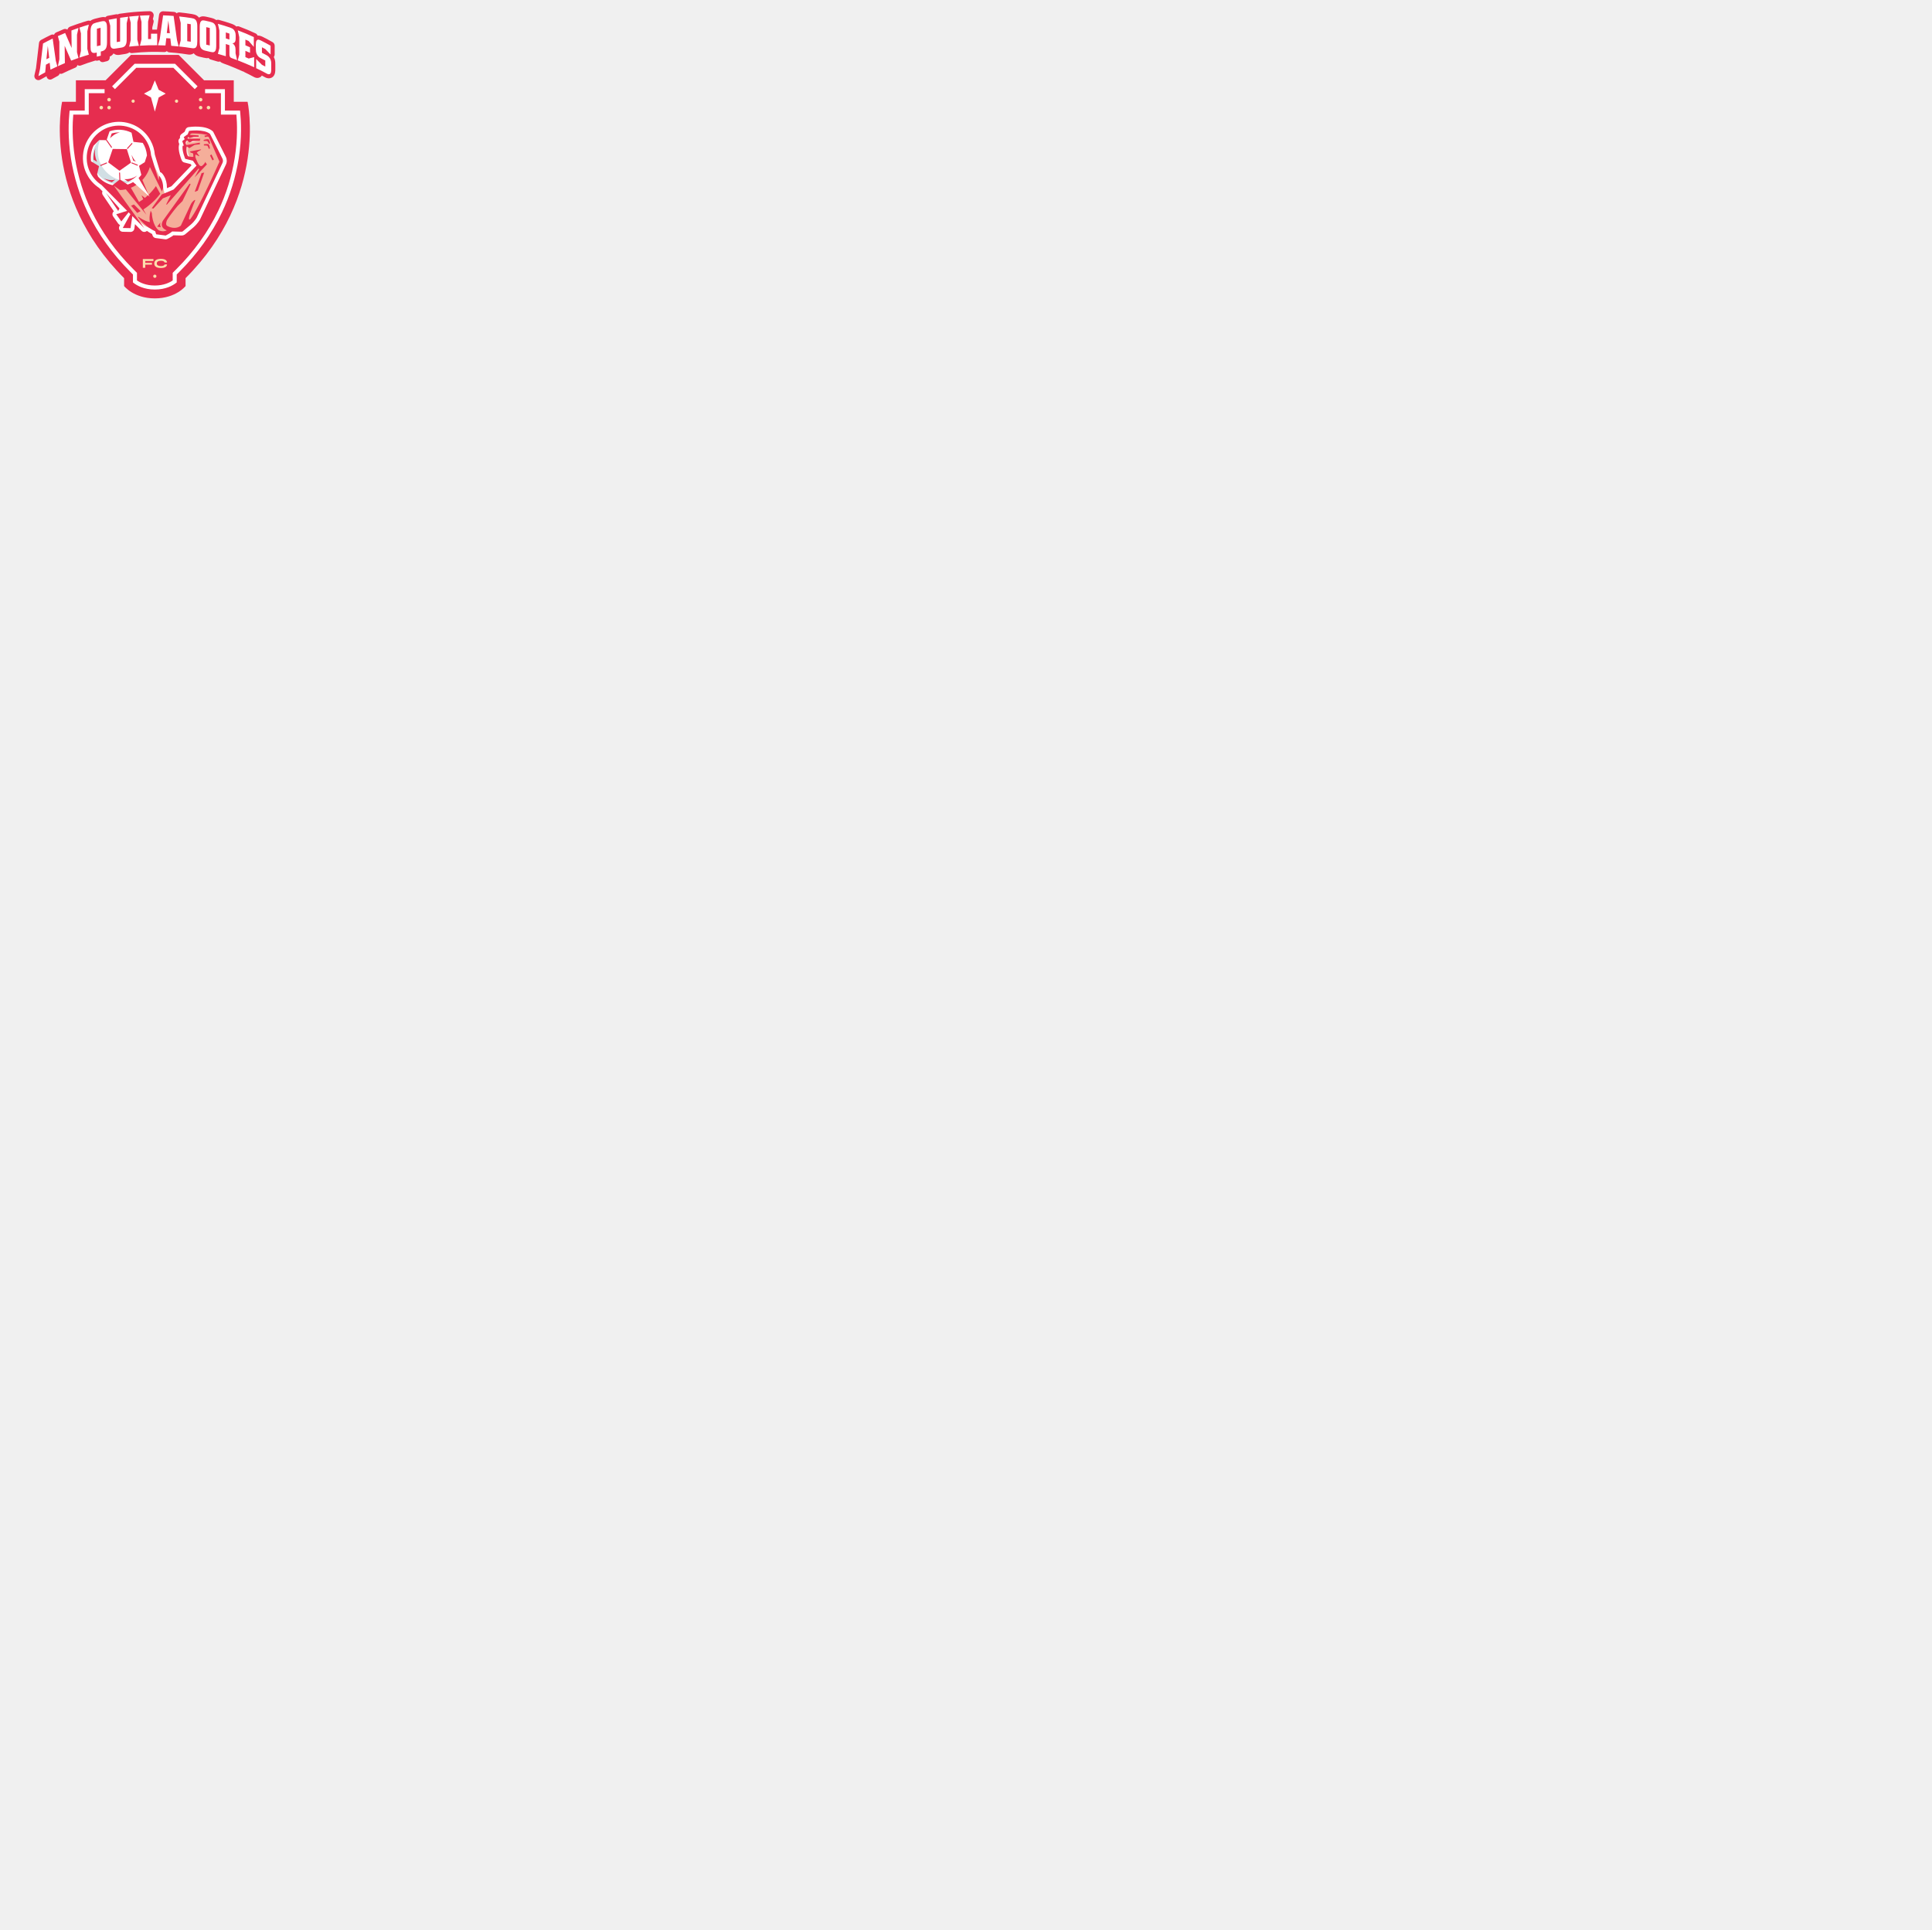
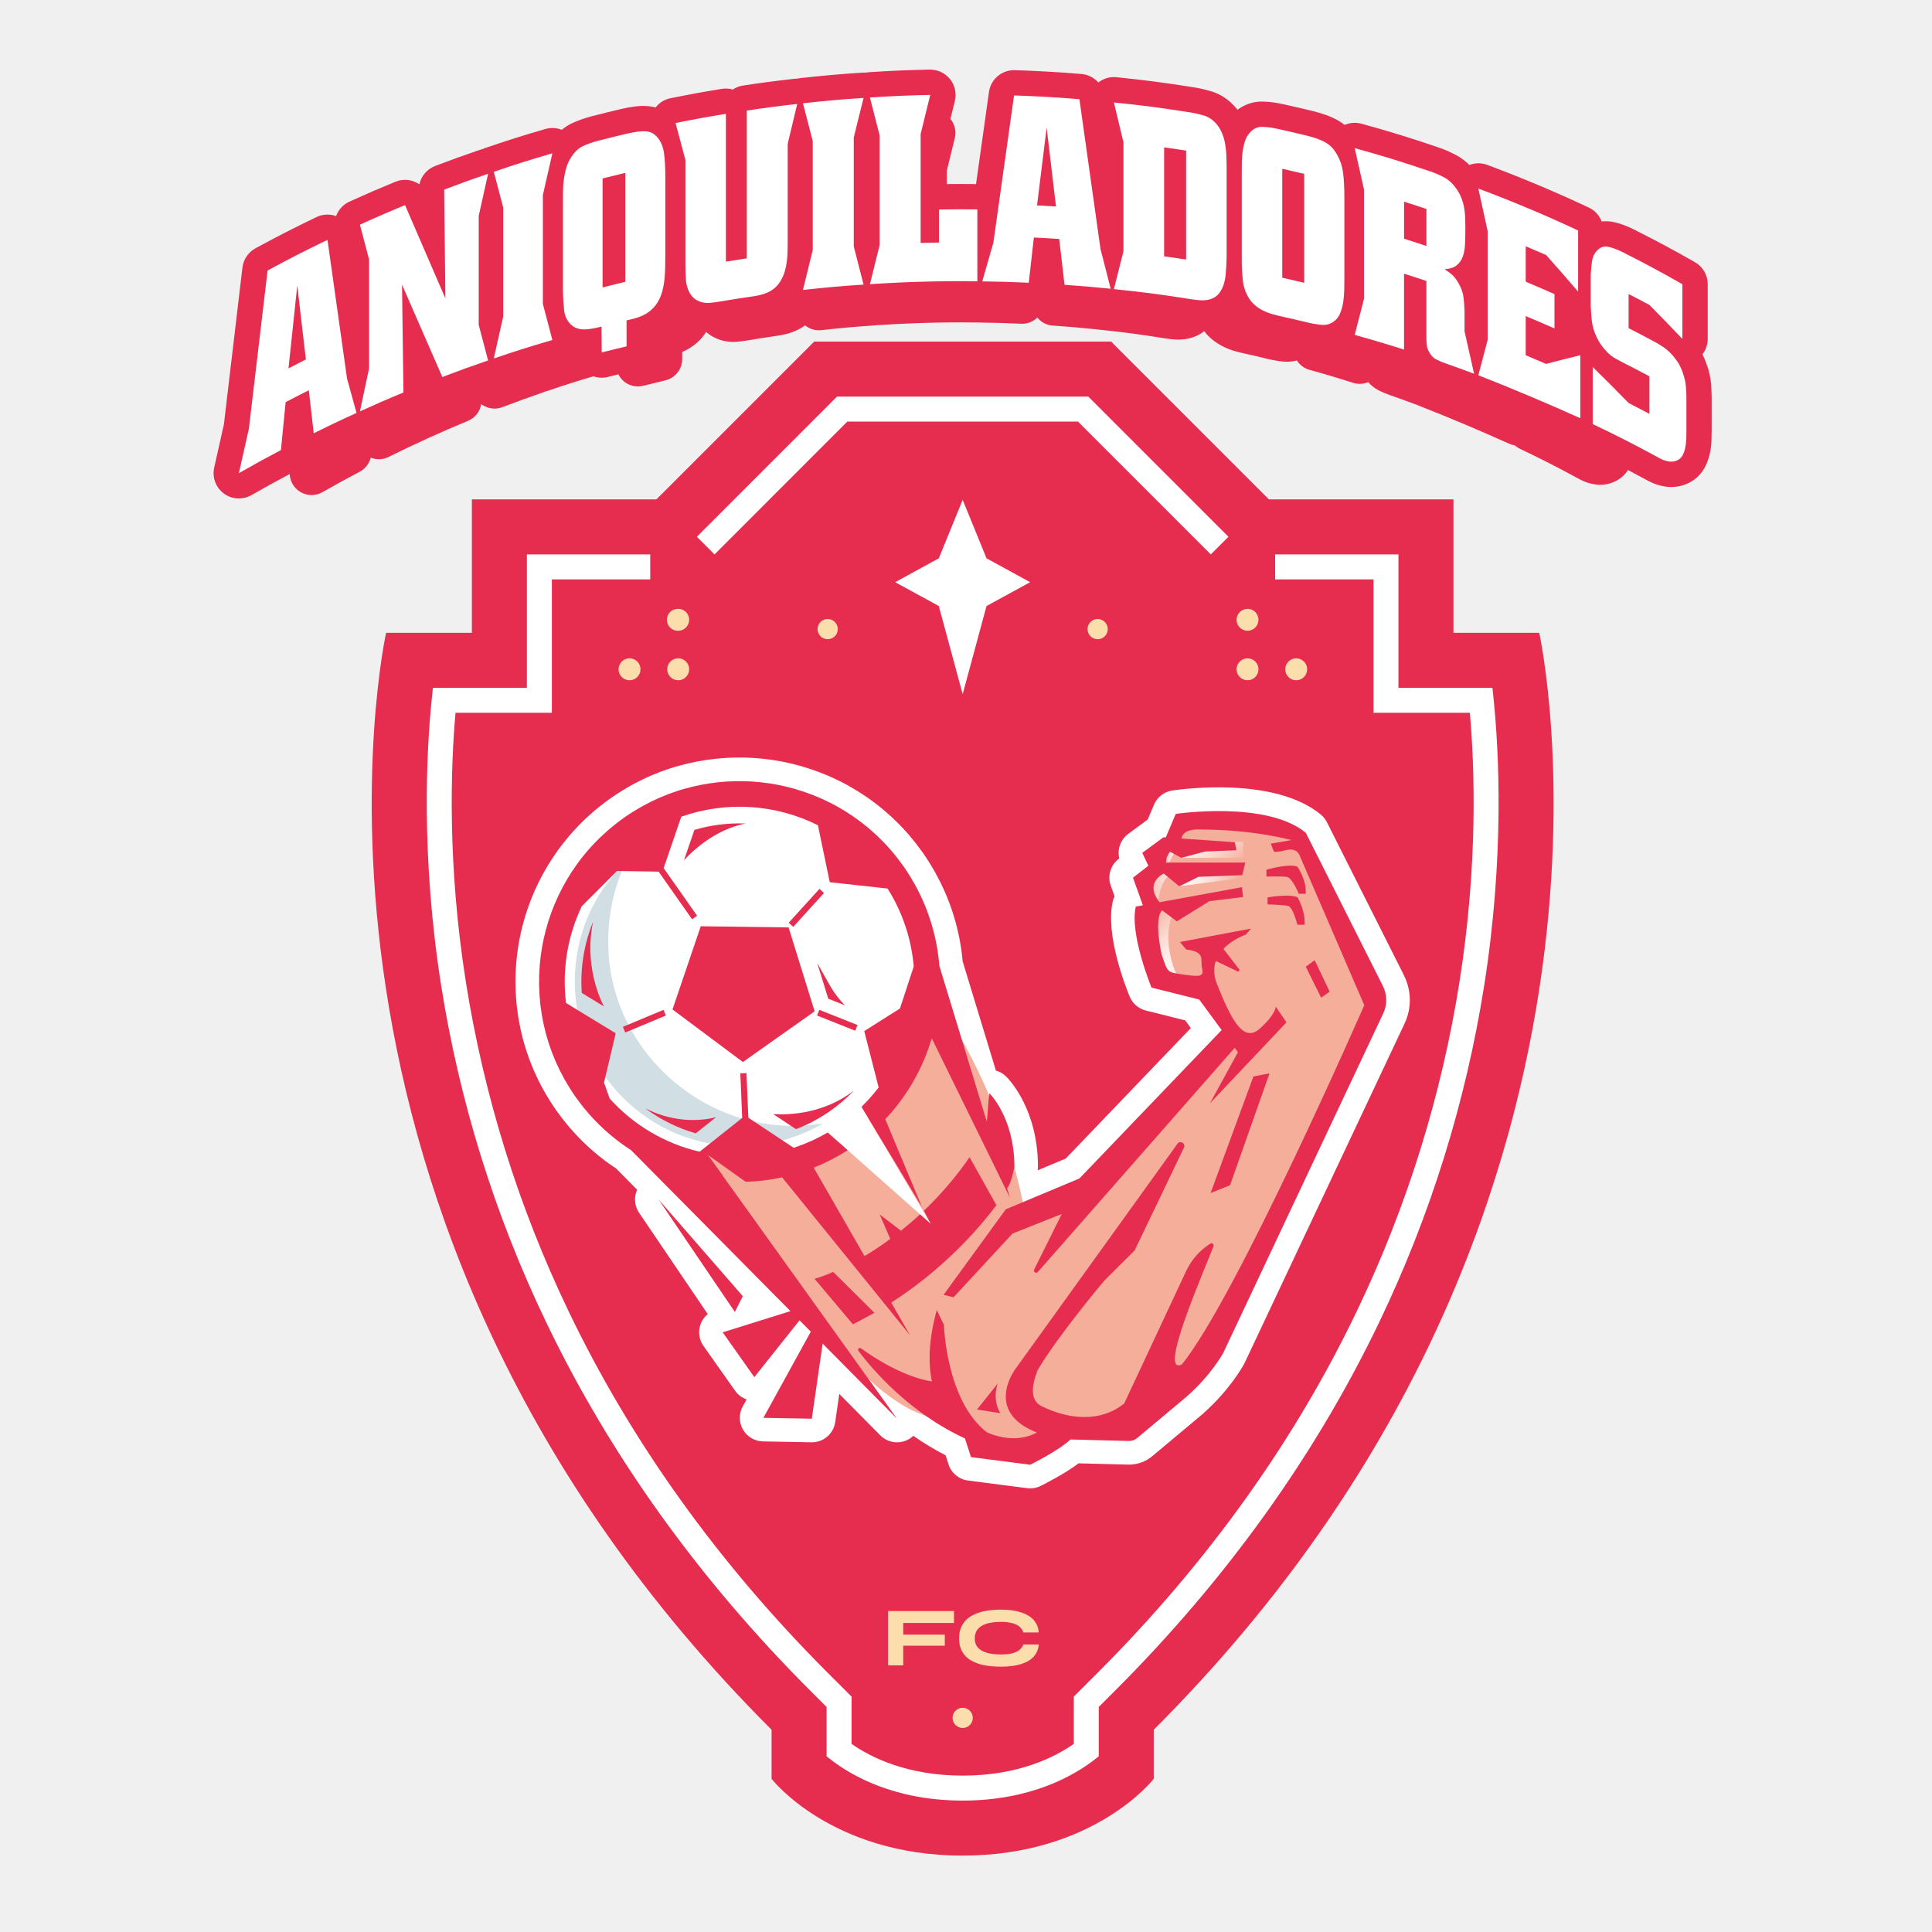
- <svg xmlns="http://www.w3.org/2000/svg" width="1001" height="1000" fill="none">
+ <svg xmlns="http://www.w3.org/2000/svg" width="161" height="161" fill="none">
  <g clip-path="url(#a)">
    <path fill="#E62D4F" d="M80.222 154.632c10.976 0 15.924-6.395 15.924-6.395v-4.093c42.867-42.867 32.124-91.41 32.124-91.41h-7.148v-11.12h-15.38l-13.15-13.15h-24.74l-13.15 13.15H39.323v11.12h-7.149s-10.744 48.543 32.124 91.412v4.093s4.947 6.395 15.923 6.395l.001-.002Z" />
    <path fill="#fff" d="m116.971 81.224-6.398-12.712a1.997 1.997 0 0 0-.506-.633c-3.848-3.175-11.52-2.131-12.38-2.002a1.971 1.971 0 0 0-1.52 1.18l-.527 1.241-1.617 1.189a1.966 1.966 0 0 0-.748 2.048l-.065.051a1.968 1.968 0 0 0-.647 2.218l.317.883a1.963 1.963 0 0 0-.145.408c-.65 2.761 1.056 7.11 1.404 7.955a1.973 1.973 0 0 0 1.341 1.158l3.288.824.469.639-10.426 10.875-2.342.98c.016-.1.027-.202.027-.305 0-4.75-2.377-7.241-2.648-7.509a1.985 1.985 0 0 0-.856-.497l-2.771-9.104a18.453 18.453 0 0 0-2.17-7.187 1.965 1.965 0 0 0-.124-.23c-.112-.2-.23-.398-.35-.593l-.04-.067-.098-.163a18.497 18.497 0 0 0-.54-.815l-.025-.035c-.154-.217-.314-.43-.472-.637l-.157-.2c-.142-.179-.286-.355-.432-.526l-.112-.133a18.01 18.01 0 0 0-.55-.605l-.16-.164a17.88 17.88 0 0 0-.463-.458l-.15-.144a17.303 17.303 0 0 0-.602-.54c-.035-.031-.072-.062-.109-.092l-.024-.02a19.056 19.056 0 0 0-.515-.417 16.722 16.722 0 0 0-.832-.616l-.05-.033a18.34 18.34 0 0 0-.638-.421l-.185-.115a19.576 19.576 0 0 0-.623-.368l-.081-.048a17.295 17.295 0 0 0-.844-.44l-.052-.026a18.005 18.005 0 0 0-.586-.274l-.243-.108a1.318 1.318 0 0 0-.101-.04 18.74 18.74 0 0 0-12.307-.783 3.911 3.911 0 0 0-.363.103l-.138.043a12.26 12.26 0 0 0-.878.296l-.036.013c-.05.016-.097.033-.144.05-.256.098-.52.206-.785.32l-.16.071-.067.03a14.72 14.72 0 0 0-.832.399 16.189 16.189 0 0 0-.784.42c-.181.103-.36.21-.535.32l-.059.036a20.04 20.04 0 0 0-.907.595 17.822 17.822 0 0 0-.88.661l-.048.038a15.803 15.803 0 0 0-.715.6c-.14.124-.276.248-.41.373-.082.077-.163.152-.242.229-.139.136-.275.274-.408.411l-.054.056a18.217 18.217 0 0 0-.7.771c-.04.045-.076.09-.113.136l-.041.052c-.13.155-.258.31-.384.472-.058.075-.114.148-.17.224l-.091.12c-.047.059-.091.12-.136.18-.027.037-.051.076-.077.114a18.71 18.71 0 0 0-3.334 13.133c.027.217.057.435.09.657l.028.167a18.237 18.237 0 0 0 .346 1.61l.033.135c.07.261.147.52.229.78l.06.179c.071.22.148.441.226.653l.055.145c.099.263.206.525.317.781l.05.114c.102.23.209.459.32.686l.068.136a17.677 17.677 0 0 0 .856 1.528l.08.126c.18.285.338.522.5.752.025.037.052.072.08.108a18.767 18.767 0 0 0 .663.873l.03.037c.14.173.282.342.426.509l.018.022a2.497 2.497 0 0 0 .197.22 18.542 18.542 0 0 0 3.584 3.086l1.744 1.761a1.967 1.967 0 0 0 .161 1.919l5.723 8.445a1.965 1.965 0 0 0-.358 2.652l2.637 3.735c.238.339.576.589.957.723l-.32.582a1.967 1.967 0 0 0 1.688 2.917l4.035.075h.037c.976 0 1.808-.716 1.947-1.686l.339-2.344 3.413 3.446a1.964 1.964 0 0 0 2.669.12c.028-.024.056-.051.083-.076a23.095 23.095 0 0 0 2.694 1.622l.242.754a1.97 1.97 0 0 0 1.622 1.35l4.936.637a1.952 1.952 0 0 0 1.125-.189c.368-.182 1.98-1 3.162-1.882l4.128.106a3.017 3.017 0 0 0 2.004-.699l3.658-3.061c.149-.12.293-.242.434-.363l.062-.051c.038-.032.075-.066.11-.1 2.252-2.001 3.344-4.022 3.391-4.108.016-.029.03-.06.045-.088l13.334-28.296a4.576 4.576 0 0 0-.085-4.055l.003-.005Z" />
    <path fill="#E62D4F" d="M142.599 32.07a6.608 6.608 0 0 0-.376-1.708 7.01 7.01 0 0 0-.351-.834c.279-.361.437-.81.437-1.286V23.68c0-.76-.408-1.46-1.07-1.835-2-1.133-3.05-1.696-5.106-2.736a7.193 7.193 0 0 0-1.595-.59c-.36-.085-.717-.1-1.064-.061a2.112 2.112 0 0 0-1.069-1.159 112.179 112.179 0 0 0-8.472-3.561 2.117 2.117 0 0 0-1.488.01 4.635 4.635 0 0 0-1.064-.802 9.543 9.543 0 0 0-1.48-.65 104.672 104.672 0 0 0-6.442-1.986 2.093 2.093 0 0 0-1.404.101 4.275 4.275 0 0 0-.512-.348 6.322 6.322 0 0 0-1.052-.484 11.598 11.598 0 0 0-1.155-.34c-.971-.236-1.478-.352-2.464-.57a8.81 8.81 0 0 0-1.633-.205c-.77-.02-1.498.22-2.114.685l-.037-.05-.035-.043c-.6-.725-1.318-1.213-2.141-1.454-.496-.146-.98-.255-1.443-.328-2.545-.4-3.867-.573-6.429-.84a2.123 2.123 0 0 0-1.515.44 2.097 2.097 0 0 0-1.405-.707 104.663 104.663 0 0 0-5.542-.32 2.112 2.112 0 0 0-2.163 1.814l-1.079 7.678c-.958-.008-1.584-.01-2.436 0v-1.113l.667-2.717a1.827 1.827 0 0 0-.35-1.58l-.015-.017.368-1.5a2.106 2.106 0 0 0-.403-1.821 2.124 2.124 0 0 0-1.693-.79c-2.03.044-3.082.089-5.112.218-.09.007-.18.02-.267.036a1.975 1.975 0 0 0-.275 0c-2.044.139-3.1.232-5.138.456-.082.01-.162.024-.242.041-.081 0-.163.003-.245.013-1.699.194-2.577.309-4.273.563a2.126 2.126 0 0 0-.856.33 2.13 2.13 0 0 0-.917-.053c-1.696.278-2.573.438-4.267.778-.498.099-.94.374-1.248.77a3.53 3.53 0 0 0-.542-.102 5.332 5.332 0 0 0-1.169.02 10.64 10.64 0 0 0-1.177.216c-.98.232-1.486.356-2.456.606a9.868 9.868 0 0 0-1.571.553c-.324.146-.626.34-.906.572a2.11 2.11 0 0 0-1.373-.067c-1.984.58-3.005.902-4.968 1.568-.081.027-.16.062-.236.099a1.962 1.962 0 0 0-.248.067c-1.49.512-2.257.789-3.725 1.347a2.112 2.112 0 0 0-1.314 1.528 2.107 2.107 0 0 0-2.003-.213c-1.528.63-2.315.972-3.826 1.656a2.101 2.101 0 0 0-1.112 1.205 2.105 2.105 0 0 0-1.635.082c-2.042.987-3.086 1.52-5.078 2.598a2.11 2.11 0 0 0-1.092 1.607c-.516 4.356-1.031 8.711-1.545 13.068l-.808 3.605a2.108 2.108 0 0 0 3.102 2.293 95.208 95.208 0 0 1 3.19-1.755 1.827 1.827 0 0 0 2.729 1.51 88.44 88.44 0 0 1 3.099-1.7c.464-.245.798-.678.922-1.18.48.194 1.025.176 1.494-.058a87.121 87.121 0 0 1 3.155-1.5c.032-.015.06-.036.09-.052.053-.017.107-.038.158-.062a91.038 91.038 0 0 1 3.208-1.392 1.826 1.826 0 0 0 1.104-1.397c.488.373 1.15.49 1.763.256a90.69 90.69 0 0 1 3.373-1.222c.077-.026.149-.058.22-.093.068-.014.135-.029.203-.051a85.954 85.954 0 0 1 3.79-1.208 2.099 2.099 0 0 0 1.214.054l.866-.217a1.814 1.814 0 0 0 1.633 1.01c.15 0 .303-.018.452-.057.73-.185 1.096-.275 1.828-.45a1.828 1.828 0 0 0 1.407-1.778v-.586a4.61 4.61 0 0 0 1.189-.738c.304-.257.574-.574.808-.934.123.109.25.211.387.296.33.206.675.354 1.029.437.283.067.56.1.82.1h.08a3.84 3.84 0 0 0 .557-.047.691.691 0 0 1 .075-.01c.127-.011.255-.027.378-.048a84.38 84.38 0 0 1 2.587-.406c.251-.037.501-.085.741-.145a4.87 4.87 0 0 0 .891-.312c.245-.113.479-.252.7-.414a1.822 1.822 0 0 0 1.353.402 88.848 88.848 0 0 1 4.467-.397c.08-.005.16-.018.239-.034.038.004.078.007.117.007.038 0 .081 0 .123-.005a97.945 97.945 0 0 1 7.905-.211h.026c.057 0 .115-.003.171-.008.056.006.114.01.171.012 1.381.02 2.055.039 3.427.101a1.815 1.815 0 0 0 1.353-.512c.31.378.767.628 1.284.664 1.368.096 2.037.152 3.402.291.041.005.082.005.123.007.037.006.074.014.112.018a88.7 88.7 0 0 1 5.651.739c.232.037.472.067.717.093a4.267 4.267 0 0 0 1.034-.02 3.588 3.588 0 0 0 1.115-.353c.166-.085.32-.19.469-.307.195.256.412.486.652.681.303.246.629.456.97.622.315.154.64.277.966.367.25.069.49.13.719.18.779.173 1.169.265 1.987.463.402.098.824.17 1.256.215a3.162 3.162 0 0 0 1.171-.088c.234.367.599.654 1.05.78a85.88 85.88 0 0 1 3.635 1.084c.418.132.864.108 1.259-.058.234.266.507.486.813.651.283.152.642.306 1.098.466.8.28 1.19.422 1.992.723.041.016.084.022.126.035.053.027.107.053.165.075a166.913 166.913 0 0 1 7.558 3.184c.151.068.306.112.464.136.128.114.272.212.431.287a90.384 90.384 0 0 1 4.552 2.31l.435.235c.398.216.832.359 1.291.424.134.02.269.03.402.03a2.9 2.9 0 0 0 1.454-.395c.35-.201.64-.481.872-.835a187.648 187.648 0 0 1 1.683.901c.451.245.943.408 1.464.482a3.31 3.31 0 0 0 2.111-.414c.763-.44 1.281-1.197 1.54-2.254a6.263 6.263 0 0 0 .156-1.168c.011-.292.017-.587.017-.88v-2.511c0-.415-.016-.837-.045-1.255l.004-.002Z" />
    <path fill="#fff" d="M27.29 19.989c.542 3.85 1.084 7.697 1.628 11.547.317 1.149.476 1.723.792 2.875a99.349 99.349 0 0 0-3.566 1.698l-.408-3.587c-.776.388-1.163.587-1.934.99l-.39 3.994c-1.41.744-2.111 1.13-3.503 1.923.332-1.485.497-2.227.832-3.709.517-4.392 1.037-8.784 1.558-13.176 1.98-1.07 2.978-1.58 4.992-2.554l-.002-.001Zm-3.247 10.707c.578-.3.867-.448 1.447-.74l-.717-6.16-.732 6.9h.002ZM39.891 17.99v9.079l.783 2.968c-1.533.526-2.295.803-3.813 1.382a4663.834 4663.834 0 0 0-3.358-7.696l.116 8.986a100.38 100.38 0 0 0-3.625 1.573l.761-3.583v-9.078l-.761-2.898a102.125 102.125 0 0 1 3.76-1.629c1.123 2.59 2.243 5.18 3.361 7.772l-.1-9.063c1.457-.553 2.19-.819 3.66-1.323l-.782 3.51h-.002ZM46.032 12.776l-.792 3.474v9.078l.792 3.005c-1.963.575-2.94.883-4.883 1.541.313-1.402.47-2.102.785-3.502v-9.079c-.313-1.192-.47-1.787-.785-2.976 1.942-.659 2.92-.966 4.883-1.54ZM55.44 21.335c0 .294-.003.606-.008.939-.006.331-.026.667-.06 1.005-.036.337-.097.67-.185.996a3.44 3.44 0 0 1-.376.895c-.163.27-.349.493-.558.672-.21.177-.427.321-.654.432-.228.109-.46.195-.698.257a33.06 33.06 0 0 1-.688.172v2.16c-.829.195-1.242.297-2.067.507l-.018-2.155c-.208.052-.432.104-.667.15-.237.046-.47.077-.7.086-.231.01-.45-.019-.659-.086a1.448 1.448 0 0 1-.57-.36 1.954 1.954 0 0 1-.525-1.174c-.052-.47-.084-.968-.095-1.495v-7.624c0-.278.003-.57.008-.873a8.04 8.04 0 0 1 .069-.901c.04-.298.1-.594.18-.888a3.25 3.25 0 0 1 .364-.84c.3-.509.651-.856 1.054-1.039a7.507 7.507 0 0 1 1.23-.433c.964-.248 1.447-.368 2.415-.597.36-.085.674-.142.94-.174.268-.032.503-.037.707-.016.203.02.38.078.532.17.15.09.291.22.42.383.127.163.233.344.315.54.081.195.142.428.184.699.04.27.07.58.088.93.017.348.025.751.025 1.206v6.456h-.003Zm-5.225-6.463v9.079a108.98 108.98 0 0 1 1.894-.466v-9.078c-.759.18-1.138.273-1.895.465ZM60.491 9.487v12.318c.696-.114 1.045-.17 1.742-.274V9.215a97.958 97.958 0 0 1 4.202-.552l-.795 3.332v8.132c0 .264-.003.537-.01.816a8.838 8.838 0 0 1-.062.856 4.85 4.85 0 0 1-.176.836 3.464 3.464 0 0 1-.336.759 2.35 2.35 0 0 1-.495.603 2.562 2.562 0 0 1-.564.362 3.33 3.33 0 0 1-.618.216 6.838 6.838 0 0 1-.635.123c-1.171.17-1.755.262-2.922.459a3.244 3.244 0 0 1-.246.032c-.082.006-.17.018-.264.034-.07.012-.18.02-.325.024a1.924 1.924 0 0 1-.483-.058 1.816 1.816 0 0 1-.536-.232 1.505 1.505 0 0 1-.482-.526 2.632 2.632 0 0 1-.332-1.204c-.025-.457-.036-.9-.036-1.326v-8.573l-.822-3.077c1.673-.334 2.512-.488 4.194-.763l.001-.001ZM71.963 8.159l-.816 3.297v9.079l.816 3.18c-2.022.138-3.032.228-5.05.448l.815-3.326V11.76l-.814-3.152a98.904 98.904 0 0 1 5.05-.448V8.16ZM77.52 7.91l-.8 3.258v9.079c.611-.018.917-.024 1.528-.034V17.46c1.28-.021 1.92-.023 3.198-.01v5.994a110.69 110.69 0 0 0-8.953.238l.816-3.288v-9.078l-.816-3.19c2.008-.129 3.014-.172 5.025-.217h.002ZM89.952 8.269c.586 4.157 1.17 8.313 1.754 12.472l.85 3.323a99.899 99.899 0 0 0-3.846-.33l-.443-3.82a103.77 103.77 0 0 0-2.112-.122l-.425 3.77c-1.55-.07-2.324-.093-3.874-.114l.925-3.224 1.723-12.27c2.18.076 3.272.139 5.448.313v.002Zm-3.531 8.848c.632.032.947.05 1.579.091l-.78-6.571-.8 6.48ZM99.143 9.357c.376.06.768.149 1.179.269.409.12.779.379 1.107.774.187.239.336.504.448.797.11.291.19.594.237.902.046.31.077.621.088.931.011.31.017.613.017.908v7.272c0 .528-.025 1.081-.078 1.66-.053.578-.208 1.064-.466 1.458a1.421 1.421 0 0 1-.518.482c-.194.099-.395.163-.606.193-.212.03-.431.034-.66.012a11.49 11.49 0 0 1-.676-.087c-2.55-.402-3.828-.57-6.39-.835l.796-3.154v-9.078c-.318-1.331-.478-1.995-.797-3.325 2.535.264 3.8.429 6.32.826l-.001-.005ZM97.01 12.28v9.079c.734.102 1.1.155 1.833.268V12.55c-.732-.114-1.099-.166-1.833-.269ZM112.031 23.013c0 .337-.003.693-.008 1.065a8.3 8.3 0 0 1-.087 1.079 4.052 4.052 0 0 1-.259.955 1.568 1.568 0 0 1-.545.693 1.474 1.474 0 0 1-1.04.26 8.52 8.52 0 0 1-1.13-.191c-.898-.218-1.346-.322-2.246-.523a13.04 13.04 0 0 1-.698-.177 4.273 4.273 0 0 1-.725-.275 3.556 3.556 0 0 1-.681-.438 2.58 2.58 0 0 1-.568-.666 3.495 3.495 0 0 1-.474-1.393 20.077 20.077 0 0 1-.088-1.472v-7.624c0-.279.003-.568.008-.87.006-.298.029-.588.07-.866.04-.279.103-.546.184-.802a1.87 1.87 0 0 1 .368-.666c.304-.364.66-.542 1.068-.53.408.01.82.063 1.24.156.969.215 1.454.325 2.42.56.359.086.672.18.938.275.266.096.501.204.702.322.202.118.38.26.528.422.151.163.29.359.416.584.127.224.231.455.312.69.08.234.141.498.183.787.04.29.069.614.086.971.018.357.026.763.026 1.22v6.456-.002Zm-5.176-8.949v9.078c.733.165 1.097.25 1.829.425v-9.079a92.558 92.558 0 0 0-1.829-.424ZM119.226 14.295c.385.131.769.299 1.149.505.379.207.721.535 1.027.981.169.251.302.506.398.762.096.254.167.512.211.771.045.26.074.523.085.792.011.269.018.534.018.8 0 .515-.008.98-.026 1.402-.017.42-.081.782-.195 1.086a1.625 1.625 0 0 1-.517.728c-.232.18-.557.285-.976.315a.508.508 0 0 0 .128.1c.04.02.077.044.111.071.089.061.224.167.398.319.174.15.346.387.517.693.217.387.361.774.406 1.15.045.376.074.765.085 1.166v1.676l.795 3.532c-.899-.336-1.35-.499-2.254-.817a6.614 6.614 0 0 1-.927-.387c-.22-.12-.4-.306-.536-.557a1.534 1.534 0 0 1-.204-.498 4.074 4.074 0 0 1-.052-.755v-4.715a85.78 85.78 0 0 0-1.864-.607v6.325a103.063 103.063 0 0 0-4.11-1.224l.776-3.02v-9.087l-.776-3.46c2.549.711 3.816 1.102 6.331 1.953h.002Zm-2.221 5.597c.747.236 1.12.358 1.864.606v-3.085a87.594 87.594 0 0 0-1.864-.606v3.085ZM131.509 19.21V24.3a221.791 221.791 0 0 0-2.666-3.051 95.806 95.806 0 0 0-1.699-.725v2.952c.962.402 1.442.608 2.397 1.032v2.864a97.262 97.262 0 0 0-2.397-1.032v3.26c.682.286 1.021.431 1.699.726 1.144-.304 1.714-.448 2.847-.72v5.245a185.571 185.571 0 0 0-8.495-3.58l.776-2.944V19.25l-.776-3.536a110.625 110.625 0 0 1 8.314 3.494v.002ZM140.198 28.242a181.014 181.014 0 0 0-2.747-2.832 93.383 93.383 0 0 0-1.734-.906v2.843c.838.43 1.256.65 2.089 1.096l.274.147c.096.053.195.122.29.18.059.036.171.104.321.208.151.104.317.248.498.428.182.181.369.407.561.677.192.269.349.602.48.976.143.405.237.795.264 1.163.028.368.04.736.04 1.103v2.512c0 .264-.004.53-.016.795a4.16 4.16 0 0 1-.096.749c-.116.477-.297.785-.544.926-.246.141-.502.192-.769.155a2.217 2.217 0 0 1-.747-.244l-.492-.266a100.924 100.924 0 0 0-5.144-2.611v-4.76c1.202 1.182 1.8 1.784 2.991 3.001a104.2 104.2 0 0 1 1.734.906v-3.13a96.015 96.015 0 0 0-2.288-1.187 6.011 6.011 0 0 1-.245-.134 3.86 3.86 0 0 0-.244-.133 2.864 2.864 0 0 1-.728-.547 5.289 5.289 0 0 1-.484-.567 4.315 4.315 0 0 1-.459-.806 4.142 4.142 0 0 1-.353-1.25 23.507 23.507 0 0 1-.09-1.233v-2.578c.022-.43.058-.817.107-1.161.05-.344.184-.632.402-.864.285-.303.611-.413.982-.325.371.086.746.227 1.127.419a102.126 102.126 0 0 1 5.019 2.69v4.561l.001-.001ZM102.371 44.73l-1.473 1.47-11.067-11.069H70.612l-11.067 11.07-1.472-1.471L69.75 33.05h20.942L102.37 44.73Z" />
    <path fill="#fff" d="m124.466 58.253-.096-.934h-7.832V46.2H106.26v2.082h8.198V59.4h8.029c.395 4.45.693 12.58-.866 22.447a99.264 99.264 0 0 1-8.531 27.369c-5.214 10.898-12.501 21.064-21.656 30.218l-1.952 1.952v3.939c-1.575 1.104-4.605 2.643-9.26 2.643-4.654 0-7.684-1.541-9.258-2.643v-3.939l-1.953-1.952c-9.155-9.155-16.44-19.322-21.655-30.218a99.23 99.23 0 0 1-8.532-27.37C37.266 71.98 37.565 63.85 37.96 59.4h8.028V48.282h8.199V46.2H43.907V57.32h-7.831l-.096.934c-.44 4.282-.922 13.082.79 23.918a101.352 101.352 0 0 0 8.709 27.943c5.316 11.11 12.739 21.469 22.06 30.79l1.343 1.343v4.115l.405.312c1.633 1.261 5.225 3.374 10.936 3.374 5.71 0 9.302-2.115 10.936-3.374l.404-.312v-4.115l1.343-1.343c9.322-9.321 16.744-19.681 22.061-30.79a101.356 101.356 0 0 0 8.709-27.943c1.712-10.835 1.23-19.636.79-23.918Z" />
    <path fill="#FCDDAC" d="M79.501 134.251v.999h-4.232v.969h3.466v.922h-3.466v1.638h-1.266v-4.528h5.498ZM86.567 137.042c-.037.398-.18.734-.426 1.008-.247.275-.597.483-1.055.625-.457.143-1.016.215-1.676.215-.53 0-1.008-.045-1.437-.133a3.384 3.384 0 0 1-1.1-.415 1.95 1.95 0 0 1-.703-.727c-.163-.298-.247-.658-.247-1.08 0-.423.082-.785.247-1.087a2 2 0 0 1 .702-.741 3.445 3.445 0 0 1 1.1-.429 6.87 6.87 0 0 1 1.438-.14c.66 0 1.22.075 1.68.225.459.151.813.365 1.057.647.245.281.386.624.418 1.027h-1.287a1.006 1.006 0 0 0-.302-.467c-.145-.13-.347-.229-.605-.303a3.597 3.597 0 0 0-.963-.109c-.474 0-.872.052-1.195.151-.323.101-.568.253-.734.454-.167.202-.25.459-.25.773s.083.549.25.746c.166.196.41.344.734.443.323.098.722.147 1.195.147.384 0 .704-.034.96-.102a1.48 1.48 0 0 0 .602-.292c.145-.126.248-.271.308-.435h1.287l.002-.001ZM56.485 52.563a.914.914 0 1 0 0-1.827.914.914 0 0 0 0 1.828ZM56.485 56.688a.914.914 0 1 0 0-1.827.914.914 0 0 0 0 1.827ZM68.973 53.269a.843.843 0 1 0 0-1.686.843.843 0 0 0 0 1.686ZM91.47 53.269a.843.843 0 1 0 0-1.686.843.843 0 0 0 0 1.686ZM80.223 144a.843.843 0 1 0 0-1.686.843.843 0 0 0 0 1.686ZM52.429 56.688a.914.914 0 1 0 0-1.827.914.914 0 0 0 0 1.827Z" />
    <path fill="#F8C6B5" d="m98.147 68.81 7.647-.197 3.115 1.774 5.709 13.29-14.082 29.627-7.067 5.443h-5.13l-2.665 2.483-4.255-.896-2.785-2.216s-3.47 1.1-10.759-8.124c-5.382-6.812-11.46-12.674-11.46-12.674l3.814-2.144s4.208 2.614 7.645.976c3.582-1.709 7.505-4.54 9.573-12.718l2.263 2.46s4.028 6.412 5.6 14.695l6.562-2.106 10.679-12.262-2.453-3.947-3.73-.952-.944-4.54.54-1.707-.585-1.768 1.123-1.173v-1.33l1.305-.655.34-1.341v.002Z" />
    <path fill="#FCE0D9" d="m98.147 68.81 7.647-.197 3.115 1.774 5.709 13.29-14.082 29.627-7.067 5.443h-5.13l-2.665 2.483-4.255-.896-2.785-2.216s-3.47 1.1-10.759-8.124c-5.382-6.812-11.46-12.674-11.46-12.674l3.814-2.144s4.208 2.614 7.645.976c3.582-1.709 7.505-4.54 9.573-12.718l2.263 2.46s4.028 6.412 5.6 14.695l6.562-2.106 10.679-12.262-2.453-3.947-3.73-.952-.944-4.54.54-1.707-.585-1.768 1.123-1.173v-1.33l1.305-.655.34-1.341v.002Z" style="mix-blend-mode:multiply" />
    <path fill="#CEDDE2" d="M50.688 78.39c0-2.282.504-4.513 1.458-6.543-2.683 2.545-4.247 6.096-4.247 9.94 0 7.57 6.157 13.728 13.725 13.728 2.479 0 4.888-.673 6.983-1.91C59.355 95.2 50.6 87.794 50.688 78.391Z" opacity=".94" />
    <path fill="url(#b)" d="M97.88 75.848s-1.334 2.029.267 5.63l-1.456.1-.856-5.58 2.044-.15h.001Z" opacity=".83" style="mix-blend-mode:hard-light" />
    <path fill="#FCDDAC" d="M103.959 52.563a.913.913 0 1 0 0-1.826.913.913 0 0 0 0 1.826ZM103.959 56.688a.913.913 0 1 0 0-1.827.913.913 0 0 0 0 1.827ZM108.015 56.688a.913.913 0 1 0 0-1.827.913.913 0 0 0 0 1.827Z" />
    <path fill="#fff" d="m77.565 101.992-8.31-7.372 2.529-2.388 5.78 9.76ZM82.21 46.526l3.637 1.99-3.637 1.986-1.987 7.348-1.99-7.348-3.634-1.987 3.635-1.989 1.989-4.873 1.987 4.873Z" />
    <path fill="url(#c)" d="M96.502 75.166s.167-2.134 1.335-2.404-1.509-.565-1.509-.565l-1.184 1.992 1.357.976.001.001Z" opacity=".83" style="mix-blend-mode:hard-light" />
    <path fill="url(#d)" d="M97.571 70.42s-1.013.787-.638 1.716l.406-.041s.816-1.652.722-1.676c-.095-.024-.49 0-.49 0Z" />
    <path fill="url(#e)" d="m98.277 73.858 6.483-.86-.989-1.12-5.267.853-.227 1.127Z" opacity=".83" style="mix-blend-mode:hard-light" />
    <path fill="url(#f)" d="M98.437 71.487h5.16v-1.324l-4.915-.112-.245 1.436Z" opacity=".83" style="mix-blend-mode:hard-light" />
    <path fill="#E62D4F" d="m67.886 84.277-2.17-6.992-7.32-.096-2.355 6.933 5.866 4.38 5.98-4.225Z" />
    <path fill="#E62D4F" d="m60.229 97.963-1.222-1.705 2.622 1.864.51.361c.405-.01.81-.038 1.213-.08.093-.01.186-.019.277-.03l.235-.03a.59.59 0 0 0 .056-.008l.264-.039a8.797 8.797 0 0 0 .327-.054l.108-.02.157-.028c.07-.013.14-.028.208-.042.015-.003.03-.005.045-.01.05-.01.1-.02.147-.031l5.8 7.161 2.069 2.554 2.79 3.446-1.564-2.723c4.201-2.688 7.201-6.011 8.76-8.122l-2.234-3.995a28.177 28.177 0 0 1-3.805 4.459l.576 1.103-.9-.799c-.533.493-1.065.947-1.588 1.365l-1.773-1.354.884 2.036a26.377 26.377 0 0 1-2.148 1.433l-4.233-7.368c.973-.389 1.92-.872 2.83-1.456l-1.667-1.478c-.912.534-1.862.958-2.835 1.275l-3.776-2.507-.157-3.717-.512.02.157 3.718-3.55 2.814a14.503 14.503 0 0 1-7.495-4.432l-.47-1.326.974-4.114-4.14-2.52c-.34-2.757.12-5.562 1.311-8.066l2.938-2.937 3.467.056 2.789 3.971.419-.294-2.789-3.971 1.47-4.285a14.602 14.602 0 0 1 11.386.712l.987 4.747 4.818.528a14.472 14.472 0 0 1 2.18 6.494l-1.15 3.503-2.974 1.881 1.2 4.698a14.93 14.93 0 0 1-.808.971l-.624.647 5.048 8.356-3.066-7.33c.181-.19.359-.385.528-.583h.002a16.9 16.9 0 0 0 .909-1.159c.024-.032.045-.065.067-.097.115-.163.227-.327.336-.493.037-.056.072-.114.107-.171.091-.144.183-.288.269-.434.043-.072.083-.145.125-.218.077-.132.152-.265.224-.4.045-.083.086-.167.131-.25.064-.127.13-.252.19-.38.045-.093.087-.186.13-.278a14.785 14.785 0 0 0 .429-1.015c.041-.107.08-.214.12-.323a14.166 14.166 0 0 0 .227-.678l.08-.263 6.523 13.301-.246-.808c.366-.394.611-1.789.611-1.789 0-4.065-2.066-6.11-2.066-6.11-.1.214-.148 1.773-.238 2.342L78.28 80.491a16.62 16.62 0 0 0-2.01-6.723v-.003c-.015-.032-.035-.063-.054-.094a18.42 18.42 0 0 0-.317-.543c-.041-.069-.081-.138-.124-.205a18.866 18.866 0 0 0-.479-.725l-.014-.019a18.157 18.157 0 0 0-.437-.59l-.138-.176c-.128-.16-.257-.319-.388-.474l-.1-.116c-.16-.186-.324-.365-.492-.541l-.141-.146c-.135-.14-.272-.275-.411-.408l-.138-.133a15.47 15.47 0 0 0-.54-.483l-.118-.1a14.873 14.873 0 0 0-.622-.498 16.542 16.542 0 0 0-.584-.43l-.042-.026c-.187-.13-.376-.253-.568-.375l-.168-.105a15.35 15.35 0 0 0-.539-.319l-.091-.052c-.208-.117-.42-.228-.632-.333-.056-.03-.112-.055-.17-.084a16.966 16.966 0 0 0-.52-.243l-.155-.069-.07-.031h-.003a16.757 16.757 0 0 0-11.212-.703L57 65.741c-.093.027-.186.058-.279.086-.093.03-.187.056-.28.087-.187.06-.374.126-.56.195-.051.02-.102.035-.153.054-.237.09-.47.186-.704.287-.068.028-.135.06-.202.09a23.62 23.62 0 0 0-.504.234 17.517 17.517 0 0 0-.704.367c-.08.045-.162.088-.242.134-.161.091-.321.188-.481.287l-.199.121a14.727 14.727 0 0 0-1.306.917c-.063.05-.126.103-.19.152a17.908 17.908 0 0 0-.64.536 18.4 18.4 0 0 0-.582.538c-.125.121-.246.245-.366.368a14.693 14.693 0 0 0-.677.74c-.047.053-.09.11-.136.164-.117.139-.23.278-.343.42l-.188.25c-.056.074-.114.147-.168.222v.005a16.756 16.756 0 0 0-3.08 11.58c.01.087.019.177.03.265a18.287 18.287 0 0 0 .106.736 15.072 15.072 0 0 0 .168.855c.043.195.09.39.14.584.012.04.02.081.03.121.063.232.132.464.206.695l.052.163c.066.198.133.395.207.59l.046.126c.09.234.184.468.283.7l.045.1c.091.207.186.41.285.613.02.04.038.082.06.122.116.233.238.465.366.694.003.007.008.013.01.02.124.22.255.438.39.654l.07.114c.142.224.288.446.442.665l.076.104c.141.199.287.392.434.583.062.08.126.156.189.235.125.155.253.305.382.454.039.043.074.091.112.135h.005a16.652 16.652 0 0 0 3.458 2.956H52.6l13.27 13.4-5.646 1.768 2.637 3.735 3.768-4.736.938.947-3.952 7.179 4.035.075.904-6.257 6.195 6.257-14.525-20.256.005-.008Z" />
    <path fill="#E62D4F" d="m115.221 82.125-6.406-12.727c-3.283-2.707-10.837-1.572-10.837-1.572l-.83 1.961-.192-.013-1.768 1.3.51 1.072-1.282.995.823 2.3-.589.106c-.538 2.285 1.309 6.752 1.309 6.752l3.977.997 1.869 2.544-11.853 12.365-6.137 2.569-5.183 7.127.83.206 4.916-5.31 4.104-1.634-2.3 4.626c-.105.197.158.379.305.211l16.405-18.68.268.367-2.329 4.254 6.377-6.746-.902-1.313s.069.579-1.32 1.833c-1.389 1.255-2.41-.806-3.573-3.718-.299-.749-.283-1.386-.096-1.917l1.802.866c.11.053.216-.079.142-.176l-1.31-1.696c.782-.826 1.881-1.199 1.881-1.199l.42-.493-5.928 1.12.537.628c1.613.179 1.165.85 1.299 1.478.135.627.135.851-1.388.627-1.524-.224-1.434-.09-1.972-1.702-.672-3.226.045-3.672.045-3.672l1.226.918 2.71-1.68 2.808-.349-.094-.816-6.86 1.252c-1.32-1.642.343-2.39.343-2.39l1.3 1.062 1.594-.788 3.652-.14.249-1.05h-6.611c.03-.614.346-.9.346-.9l.93.508 1.986-.528 2.612-.104-.136-.675-4.453-.304c.094-.447.512-.82 1.693-.749 3.467.016 6.044.514 7.478.879l-1.72.295.258.658s.059.119 1.016-.117c.958-.235 1.144.479 1.144.479l5.374 12.443s-10.619 24.281-15.197 29.934c-2.045 1.034 1.837-7.761 2.635-9.848.063-.161-.118-.31-.265-.217a5.41 5.41 0 0 0-1.96 2.169l.006-.021-.057.124c-.018.035-.034.07-.05.107l-5.115 10.937c-2.042 1.672-4.827 1.284-6.919.21-.928-.477-.817-1.659-.304-2.973 1.688-2.872 5.527-7.424 5.527-7.424l.013-.024 2.547-2.533 4.112-8.57c.157-.329-.27-.62-.519-.354l-13.547 18.827s-2.65 3.525 1.811 5.269c-.763.412-2.179.83-4.163-.012-3.417-2.646-3.585-8.963-3.585-8.963l-.597-1.229c-.696 2.522-.712 4.468-.403 5.951-1.087-.178-3.135-.778-5.917-2.768-.141-.101-.315.077-.211.216 1.193 1.582 4.26 5.169 8.883 7.297l.499 1.556 4.936.636s2.4-1.188 3.354-2.105l4.864.125c.25.006.496-.08.69-.24l3.67-3.072c.14-.114.276-.228.408-.343l.075-.062h-.005c2.062-1.81 3.034-3.626 3.034-3.626l13.334-28.296a2.595 2.595 0 0 0-.054-2.315l.001-.003ZM67.874 106.559l3.2 3.8c.528-.266 1.299-.679 1.791-.96l-3.433-3.408c-1.115.494-1.558.568-1.558.568Z" />
    <path fill="#E62D4F" d="M108.115 77.06h.6c.093-1.126-.58-2.276-.58-2.276-.648-.331-2.506 0-2.506 0v.584s1.55.037 1.773.15c.371.19.715 1.541.715 1.541h-.002ZM107.271 73.082c.44.121.957 1.398.957 1.398h.58c.093-1.125-.676-2.242-.676-2.242-.648-.33-2.599.24-2.599.24v.564s1.496-.026 1.738.04ZM109.556 80.016l-.74.54 1.277 2.583.715-.499-1.252-2.624ZM105.794 89.443l-1.343.263-3.569 9.715 1.622-.654 3.29-9.324ZM65.722 76.897l.379.343 2.566-2.822-.377-.348-2.568 2.828ZM68.278 84.154l-.19.475 3.18 1.264.189-.476-3.18-1.263ZM55.293 84.155l-3.389 1.415.198.473 3.388-1.416-.197-.472ZM81.416 117.461l1.94.304c-.727-1.255-.2-2.488-.2-2.488l-1.74 2.184ZM61.9 108.014l-7.017-8.059 6.355 9.376.661-1.317ZM48.648 79.517a13.286 13.286 0 0 0-.168 3.227l1.839 1.12c-.461-.921-1.613-3.678-.893-7.064a13.277 13.277 0 0 0-.78 2.717h.002ZM59.679 93.096c-.992.258-3.275.594-5.903-.73a13.249 13.249 0 0 0 4.202 2.08l1.7-1.35ZM69.194 92.57a13.328 13.328 0 0 0 1.963-1.683c-2.477 1.897-5.26 2.041-6.72 1.955l1.893 1.256a13.211 13.211 0 0 0 2.865-1.528h-.001ZM57.867 69.157 57 71.687c.723-.792 2.58-2.557 5.131-3.061a13.17 13.17 0 0 0-4.262.531h-.002ZM69.216 82.226a9.957 9.957 0 0 1-.157-.277l-.961-1.704.924 2.98 1.392.553a8.03 8.03 0 0 1-1.17-1.504l-.026-.048h-.002Z" />
  </g>
  <defs>
    <linearGradient id="b" x1="95.178" x2="98.021" y1="76.717" y2="79.408" gradientUnits="userSpaceOnUse">
      <stop stop-color="#fff" stop-opacity="0" />
      <stop offset=".21" stop-color="#fff" stop-opacity=".25" />
      <stop offset=".5" stop-color="#fff" stop-opacity=".57" />
      <stop offset=".73" stop-color="#fff" stop-opacity=".8" />
      <stop offset=".91" stop-color="#fff" stop-opacity=".95" />
      <stop offset="1" stop-color="#fff" />
    </linearGradient>
    <linearGradient id="c" x1="95.146" x2="98.133" y1="73.682" y2="73.682" gradientUnits="userSpaceOnUse">
      <stop stop-color="#fff" stop-opacity="0" />
      <stop offset=".21" stop-color="#fff" stop-opacity=".25" />
      <stop offset=".5" stop-color="#fff" stop-opacity=".57" />
      <stop offset=".73" stop-color="#fff" stop-opacity=".8" />
      <stop offset=".91" stop-color="#fff" stop-opacity=".95" />
      <stop offset="1" stop-color="#fff" />
    </linearGradient>
    <linearGradient id="d" x1="96.85" x2="98.069" y1="71.272" y2="71.272" gradientUnits="userSpaceOnUse">
      <stop stop-color="#fff" stop-opacity="0" />
      <stop offset=".21" stop-color="#fff" stop-opacity=".25" />
      <stop offset=".5" stop-color="#fff" stop-opacity=".57" />
      <stop offset=".73" stop-color="#fff" stop-opacity=".8" />
      <stop offset=".91" stop-color="#fff" stop-opacity=".95" />
      <stop offset="1" stop-color="#fff" />
    </linearGradient>
    <linearGradient id="e" x1="99.771" x2="103.259" y1="72.523" y2="73.482" gradientUnits="userSpaceOnUse">
      <stop stop-color="#fff" />
      <stop offset=".09" stop-color="#fff" stop-opacity=".95" />
      <stop offset=".27" stop-color="#fff" stop-opacity=".8" />
      <stop offset=".5" stop-color="#fff" stop-opacity=".57" />
      <stop offset=".79" stop-color="#fff" stop-opacity=".25" />
      <stop offset="1" stop-color="#fff" stop-opacity="0" />
    </linearGradient>
    <linearGradient id="f" x1="102.517" x2="100.216" y1="72.634" y2="69.859" gradientUnits="userSpaceOnUse">
      <stop stop-color="#fff" stop-opacity="0" />
      <stop offset=".21" stop-color="#fff" stop-opacity=".25" />
      <stop offset=".5" stop-color="#fff" stop-opacity=".57" />
      <stop offset=".73" stop-color="#fff" stop-opacity=".8" />
      <stop offset=".91" stop-color="#fff" stop-opacity=".95" />
      <stop offset="1" stop-color="#fff" />
    </linearGradient>
    <clipPath id="a">
      <path fill="#fff" d="M17.8 5.8h124.843v148.832H17.8z" />
    </clipPath>
  </defs>
</svg>
